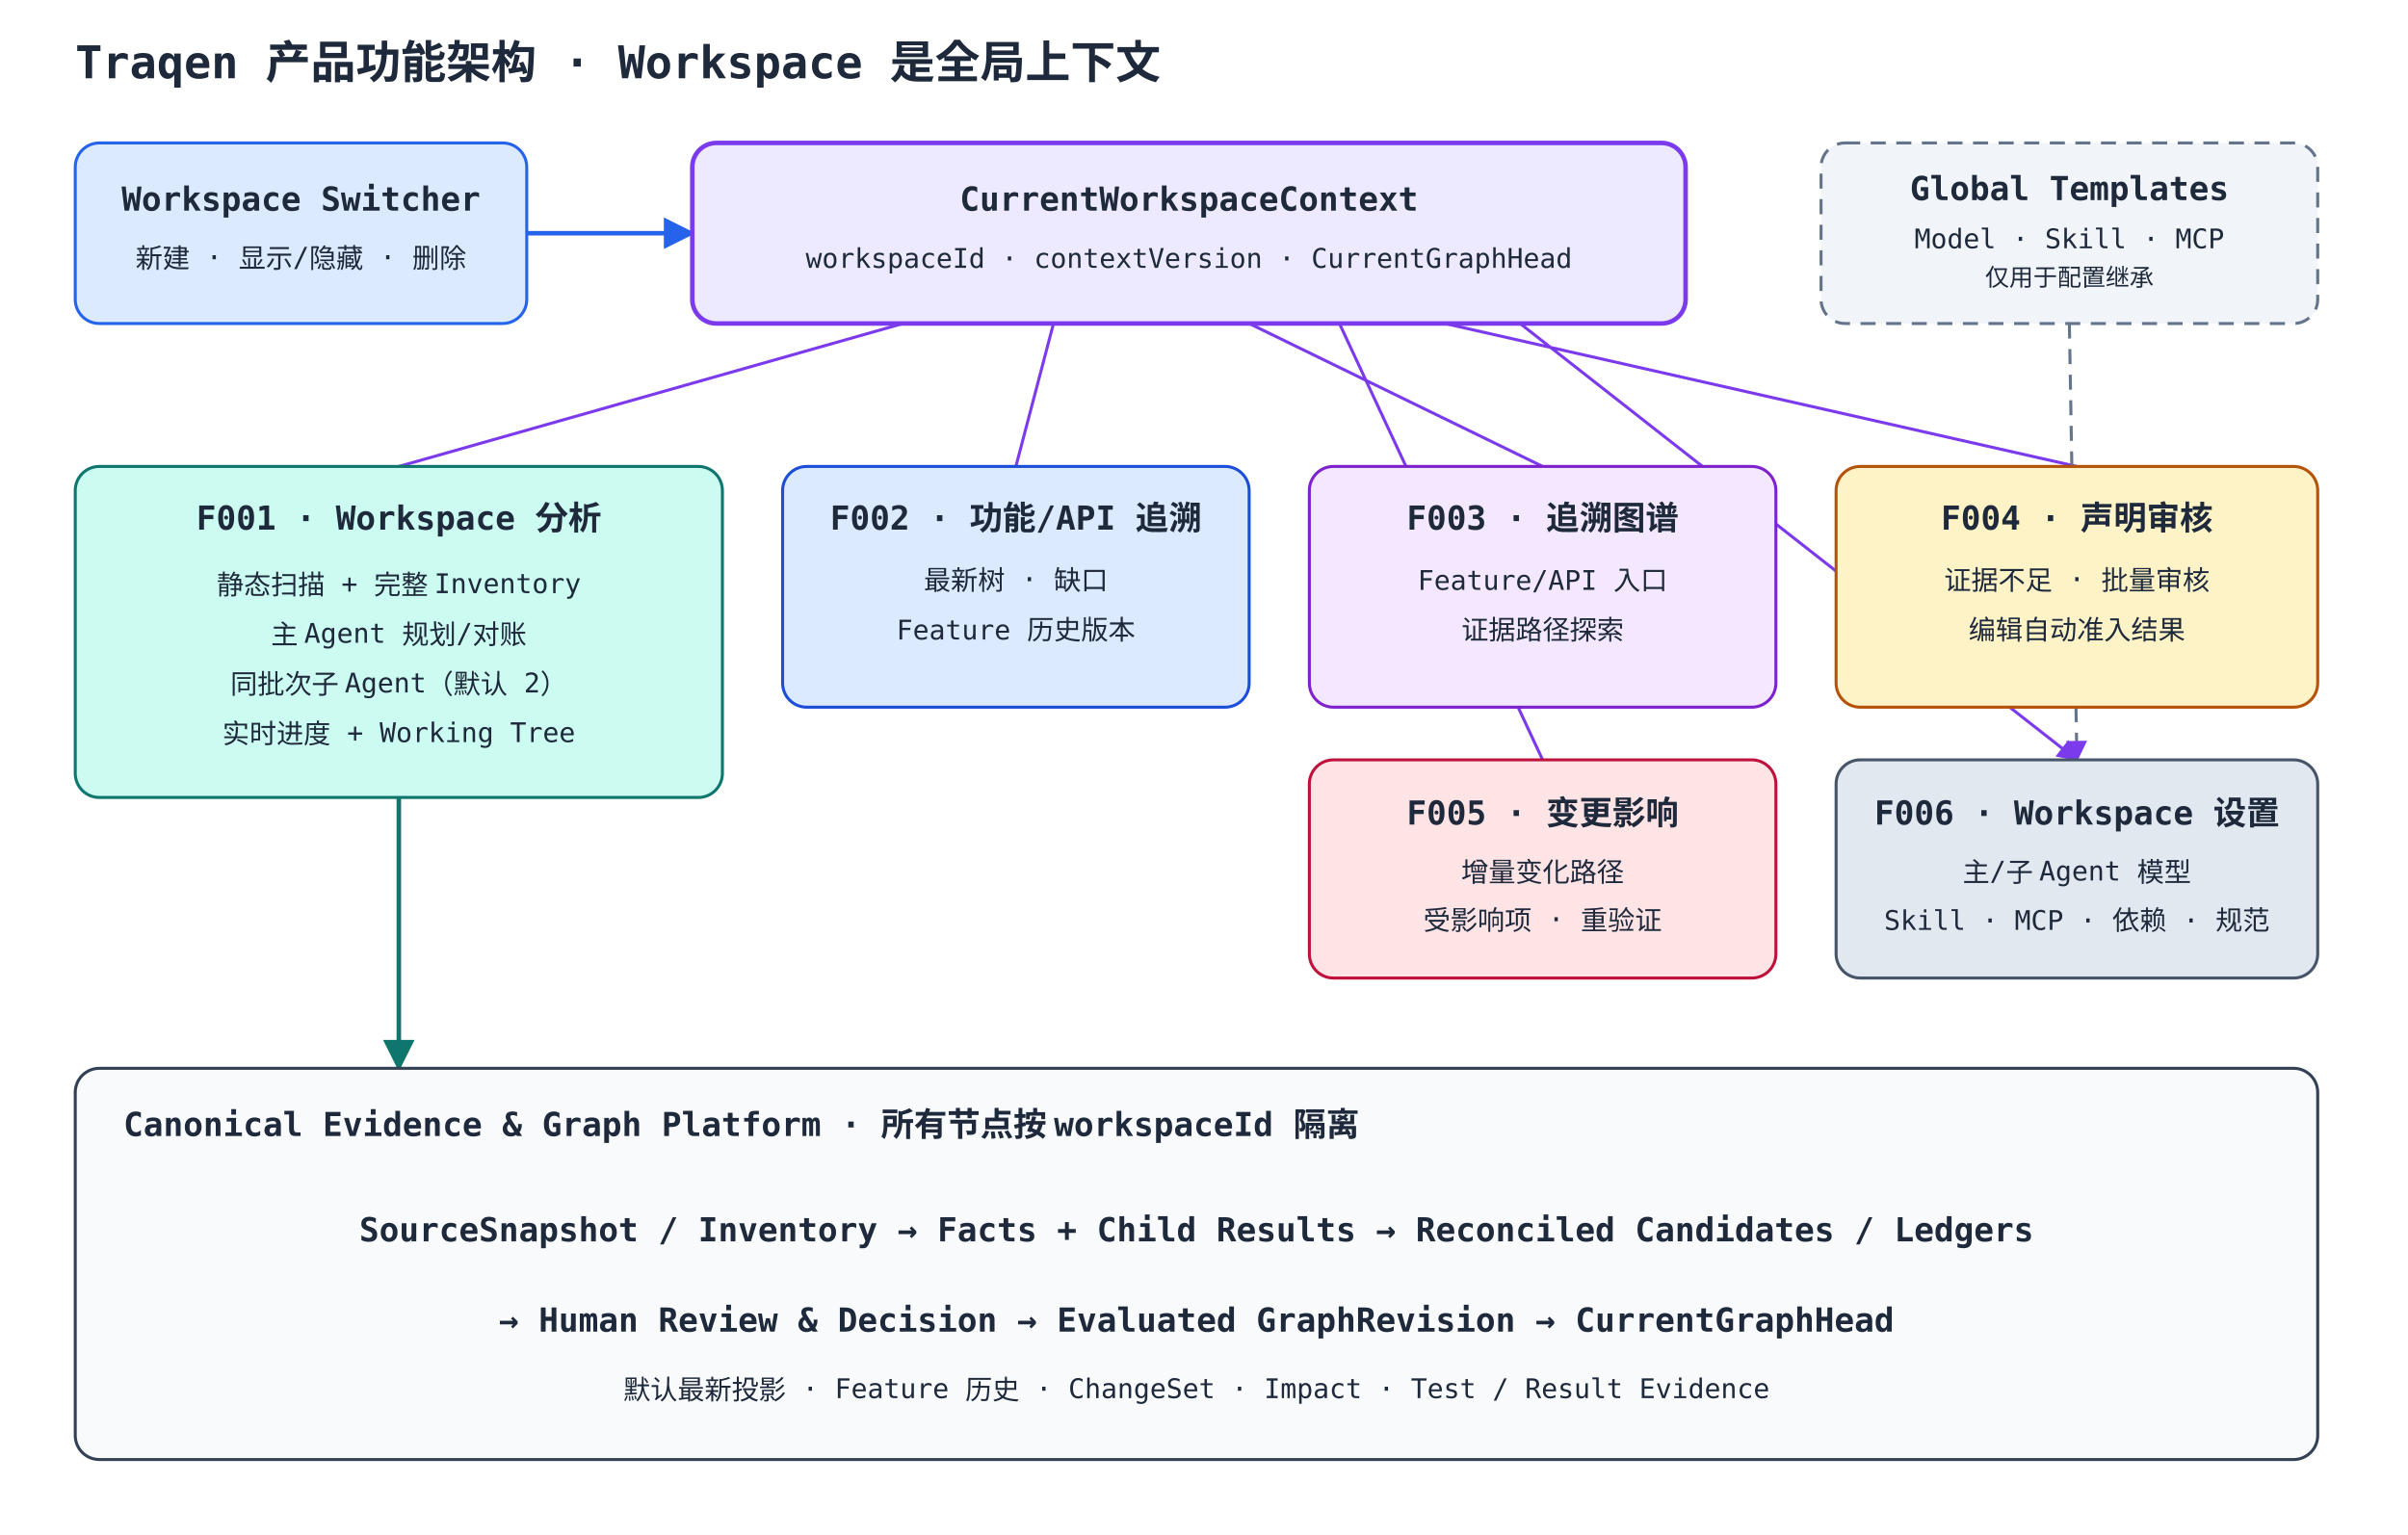
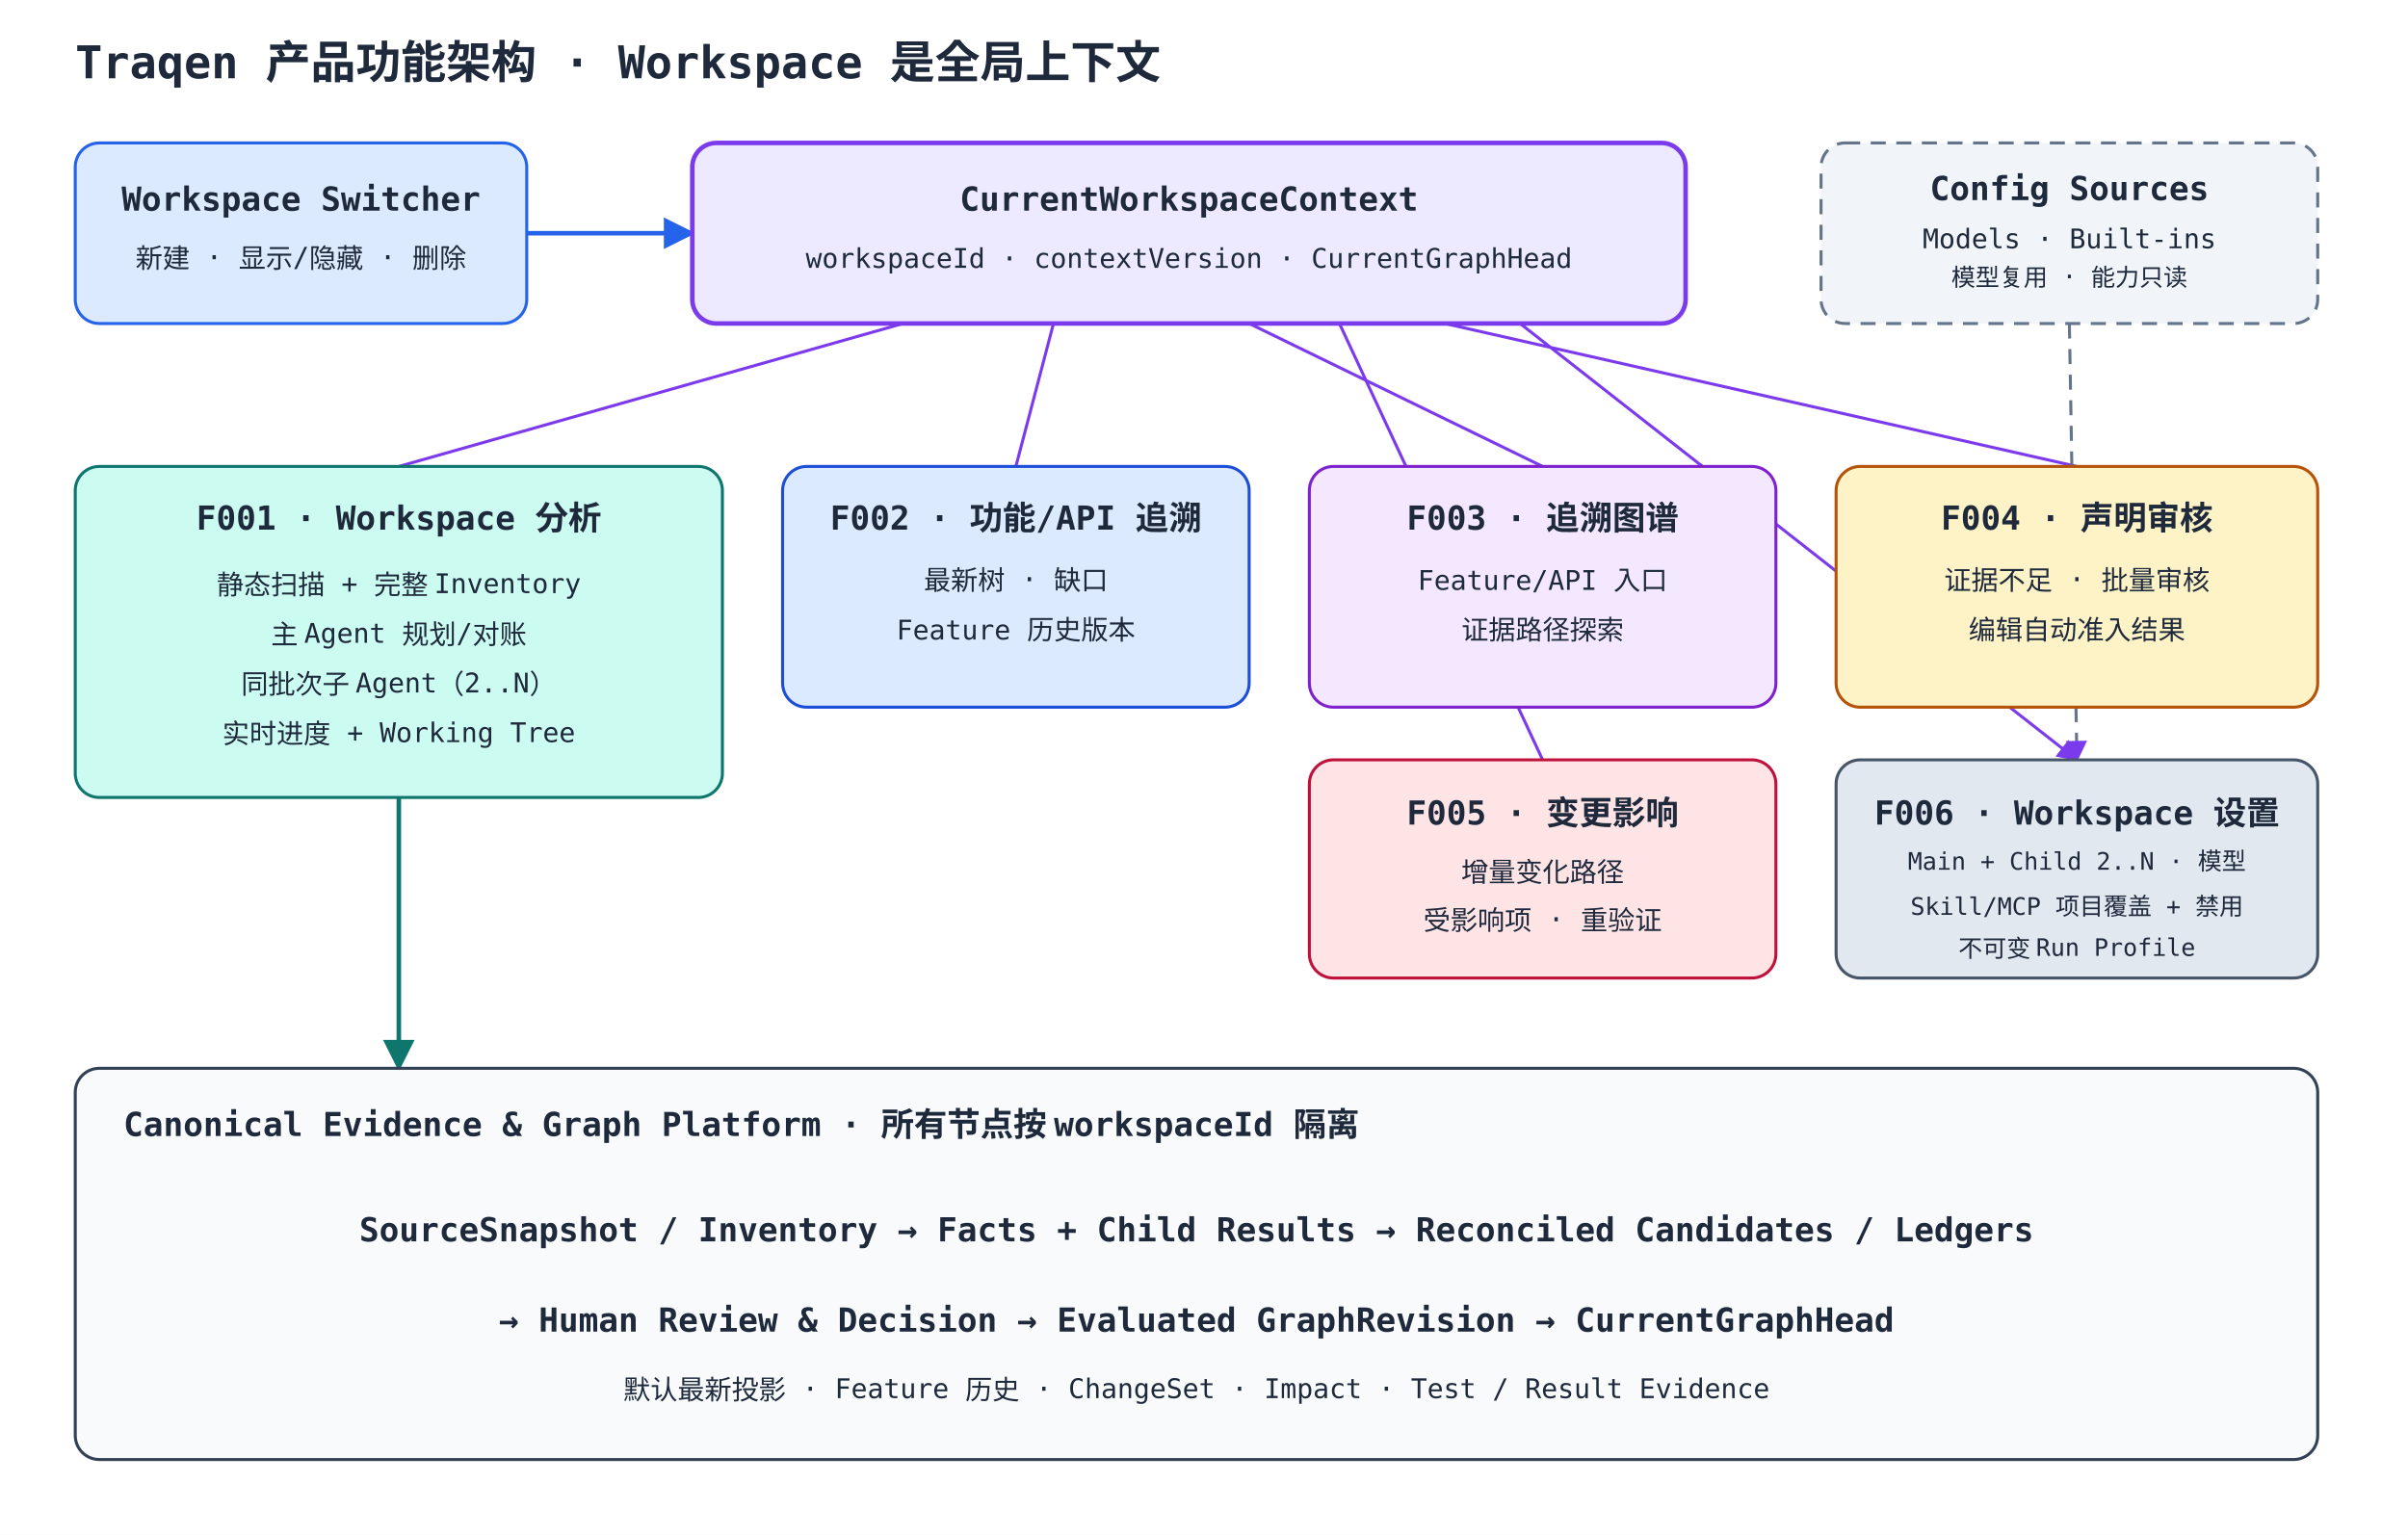
<svg xmlns="http://www.w3.org/2000/svg" width="1600" height="1020" viewBox="0 0 1600 1020" role="img" aria-labelledby="title desc">
  <defs>
    <marker id="arrow-purple" viewBox="0 0 10 10" refX="9" refY="5" markerWidth="7" markerHeight="7" orient="auto-start-reverse">
      <path d="M0 0L10 5L0 10Z" fill="#7c3aed" />
    </marker>
    <marker id="arrow-blue" viewBox="0 0 10 10" refX="9" refY="5" markerWidth="7" markerHeight="7" orient="auto-start-reverse">
      <path d="M0 0L10 5L0 10Z" fill="#2563eb" />
    </marker>
    <marker id="arrow-teal" viewBox="0 0 10 10" refX="9" refY="5" markerWidth="7" markerHeight="7" orient="auto-start-reverse">
      <path d="M0 0L10 5L0 10Z" fill="#0f766e" />
    </marker>
    <style>
      text{font-family:ui-monospace,SFMono-Regular,Menlo,monospace;fill:#1e293b}
      .h1{font-size:30px;font-weight:700}.h2{font-size:22px;font-weight:700}.body{font-size:18px}.small{font-size:16px}
      .box{stroke-width:2;rx:16}.context{stroke-width:3}.flow{stroke:#7c3aed;stroke-width:2;fill:none;marker-end:url(#arrow-purple)}
    </style>
  </defs>
  <rect width="1600" height="1020" fill="#fff" />
  <text x="50" y="52" class="h1">Traqen 产品功能架构 · Workspace 是全局上下文</text>
  <rect x="50" y="95" width="300" height="120" class="box" fill="#dbeafe" stroke="#2563eb" />
  <text x="200" y="140" text-anchor="middle" class="h2">Workspace Switcher</text>
  <text x="200" y="178" text-anchor="middle" class="body">新建 · 显示/隐藏 · 删除</text>
  <path d="M350 155H460" stroke="#2563eb" stroke-width="3" marker-end="url(#arrow-blue)" />
  <rect x="460" y="95" width="660" height="120" rx="16" fill="#ede9fe" stroke="#7c3aed" class="context" />
  <text x="790" y="140" text-anchor="middle" class="h2">CurrentWorkspaceContext</text>
  <text x="790" y="178" text-anchor="middle" class="body">workspaceId · contextVersion · CurrentGraphHead</text>
  <rect x="1210" y="95" width="330" height="120" class="box" fill="#f1f5f9" stroke="#64748b" stroke-dasharray="10 7" />
-   <text x="1375" y="133" text-anchor="middle" class="h2">Global Templates</text>
-   <text x="1375" y="165" text-anchor="middle" class="body">Model · Skill · MCP</text>
-   <text x="1375" y="190" text-anchor="middle" class="small">仅用于配置继承</text>
+   <text x="1375" y="133" text-anchor="middle" class="h2">Config Sources</text>
+   <text x="1375" y="165" text-anchor="middle" class="body">Models · Built-ins</text>
+   <text x="1375" y="190" text-anchor="middle" class="small">模型复用 · 能力只读</text>
  <path d="M600 215L265 310M700 215L675 310M830 215L1025 310M960 215L1380 310M890 215L1025 505M1010 215L1380 505" class="flow" />
  <path d="M1375 215L1380 505" stroke="#64748b" stroke-width="2" stroke-dasharray="10 7" fill="none" marker-end="url(#arrow-purple)" />
  <rect x="50" y="310" width="430" height="220" class="box" fill="#ccfbf1" stroke="#0f766e" stroke-width="3" />
  <text x="265" y="352" text-anchor="middle" class="h2">F001 · Workspace 分析</text>
  <text x="265" y="395" text-anchor="middle" class="body">静态扫描 + 完整 Inventory</text>
  <text x="265" y="428" text-anchor="middle" class="body">主 Agent 规划/对账</text>
-   <text x="265" y="461" text-anchor="middle" class="body">同批次子 Agent（默认 2）</text>
+   <text x="265" y="461" text-anchor="middle" class="body">同批次子 Agent（2..N）</text>
  <text x="265" y="494" text-anchor="middle" class="body">实时进度 + Working Tree</text>
  <rect x="520" y="310" width="310" height="160" class="box" fill="#dbeafe" stroke="#1d4ed8" />
  <text x="675" y="352" text-anchor="middle" class="h2">F002 · 功能/API 追溯</text>
  <text x="675" y="392" text-anchor="middle" class="body">最新树 · 缺口</text>
  <text x="675" y="425" text-anchor="middle" class="body">Feature 历史版本</text>
  <rect x="870" y="310" width="310" height="160" class="box" fill="#f3e8ff" stroke="#7e22ce" />
  <text x="1025" y="352" text-anchor="middle" class="h2">F003 · 追溯图谱</text>
  <text x="1025" y="392" text-anchor="middle" class="body">Feature/API 入口</text>
  <text x="1025" y="425" text-anchor="middle" class="body">证据路径探索</text>
  <rect x="1220" y="310" width="320" height="160" class="box" fill="#fef3c7" stroke="#b45309" />
  <text x="1380" y="352" text-anchor="middle" class="h2">F004 · 声明审核</text>
  <text x="1380" y="392" text-anchor="middle" class="body">证据不足 · 批量审核</text>
  <text x="1380" y="425" text-anchor="middle" class="body">编辑自动准入结果</text>
  <rect x="870" y="505" width="310" height="145" class="box" fill="#ffe4e6" stroke="#be123c" />
  <text x="1025" y="548" text-anchor="middle" class="h2">F005 · 变更影响</text>
  <text x="1025" y="586" text-anchor="middle" class="body">增量变化路径</text>
  <text x="1025" y="618" text-anchor="middle" class="body">受影响项 · 重验证</text>
  <rect x="1220" y="505" width="320" height="145" class="box" fill="#e2e8f0" stroke="#475569" />
  <text x="1380" y="548" text-anchor="middle" class="h2">F006 · Workspace 设置</text>
-   <text x="1380" y="586" text-anchor="middle" class="body">主/子 Agent 模型</text>
-   <text x="1380" y="618" text-anchor="middle" class="body">Skill · MCP · 依赖 · 规范</text>
+   <text x="1380" y="578" text-anchor="middle" class="small">Main + Child 2..N · 模型</text>
+   <text x="1380" y="608" text-anchor="middle" class="small">Skill/MCP 项目覆盖 + 禁用</text>
+   <text x="1380" y="636" text-anchor="middle" class="small">不可变 Run Profile</text>
  <path d="M265 530V710" stroke="#0f766e" stroke-width="3" marker-end="url(#arrow-teal)" />
  <rect x="50" y="710" width="1490" height="260" class="box" fill="#f8fafc" stroke="#334155" stroke-width="3" />
  <text x="82" y="755" class="h2">Canonical Evidence &amp; Graph Platform · 所有节点按 workspaceId 隔离</text>
  <text x="795" y="825" text-anchor="middle" class="h2">SourceSnapshot / Inventory → Facts + Child Results → Reconciled Candidates / Ledgers</text>
  <text x="795" y="885" text-anchor="middle" class="h2">→ Human Review &amp; Decision → Evaluated GraphRevision → CurrentGraphHead</text>
  <text x="795" y="930" text-anchor="middle" class="body">默认最新投影 · Feature 历史 · ChangeSet · Impact · Test / Result Evidence</text>
</svg>
